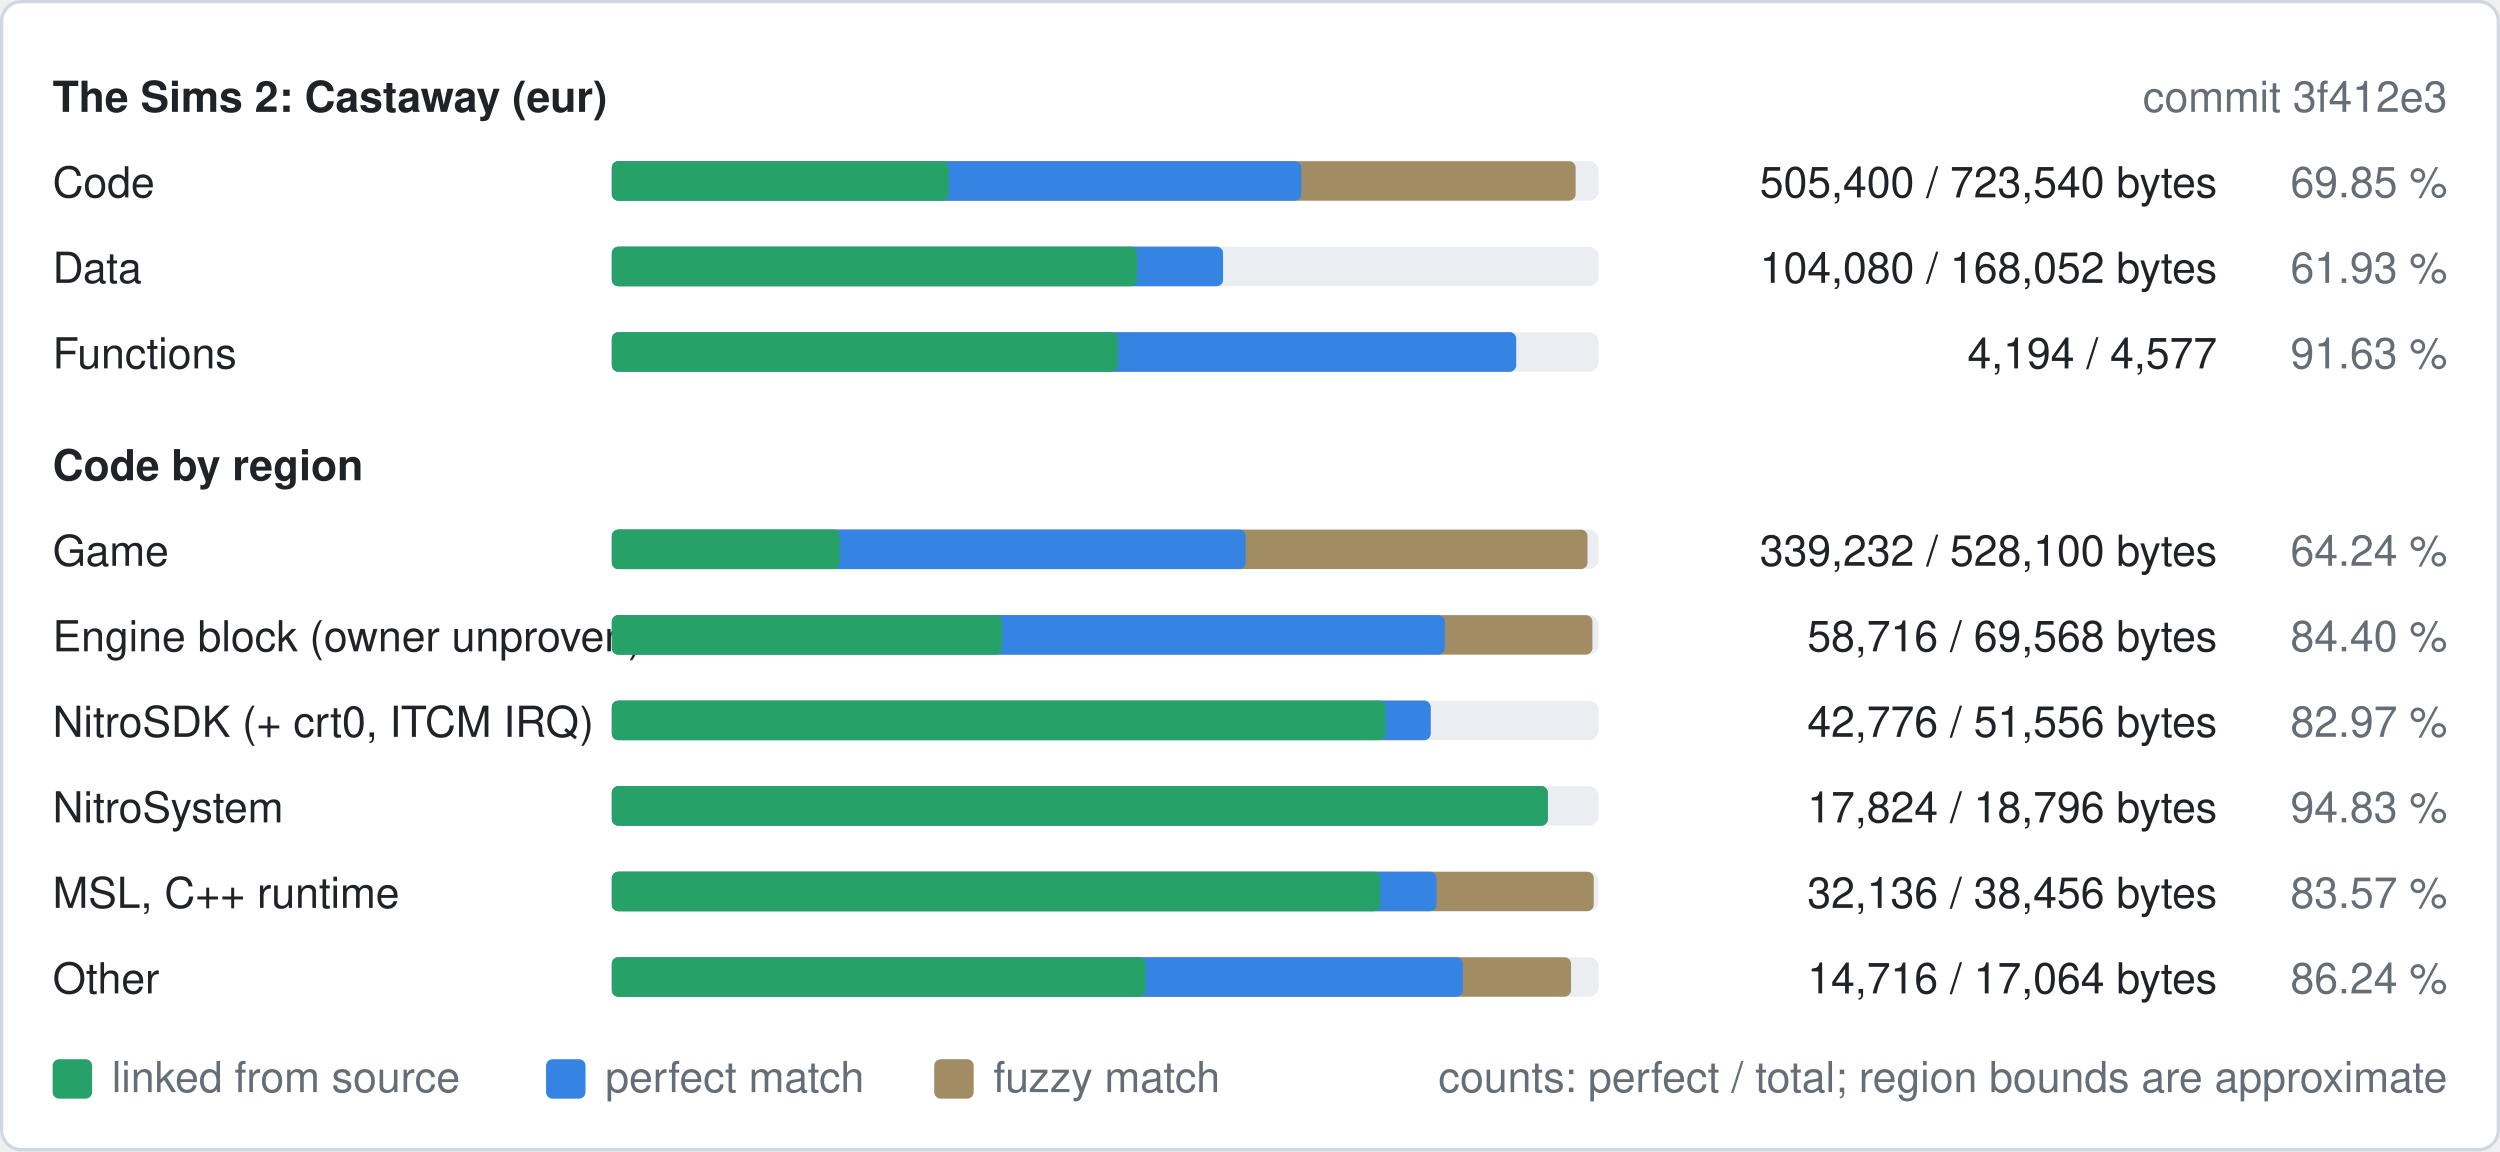
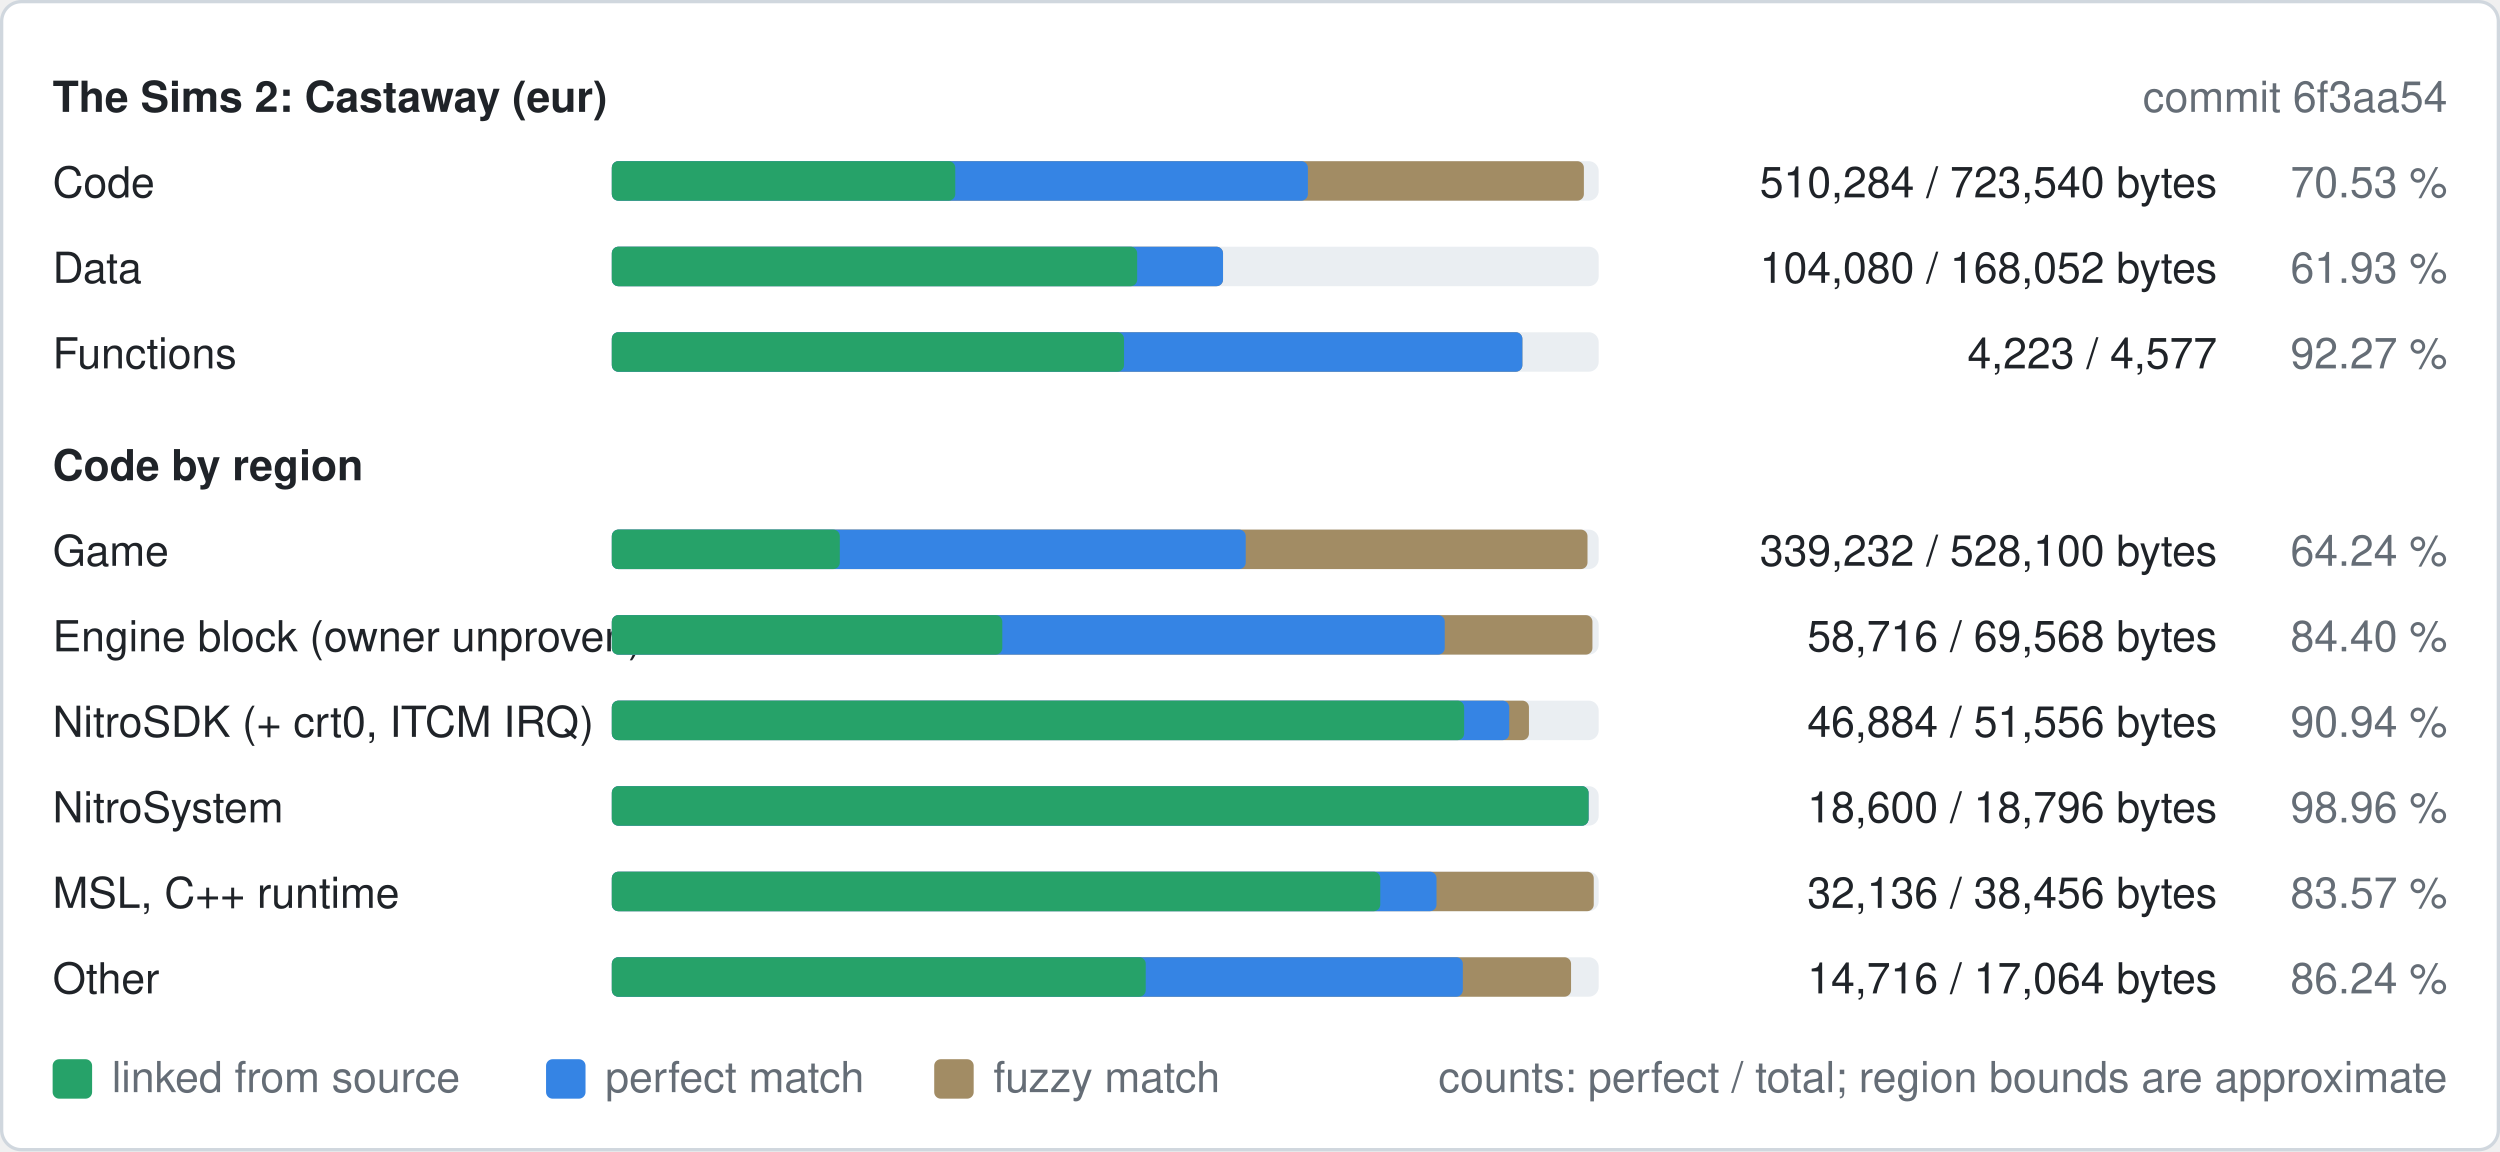
<svg xmlns="http://www.w3.org/2000/svg" width="760" height="350" viewBox="0 0 760 350" role="img" aria-label="Decompilation progress of eur">
  <style>
text{font-family:-apple-system,BlinkMacSystemFont,"Segoe UI",Helvetica,Arial,sans-serif;font-size:13px}
.b{font-weight:600}
.bg{fill:#ffffff;stroke:#d0d7de}.t{fill:#1f2328}.m{fill:#656d76}.track{fill:#eaeef2}.fuzzy{fill:#a28c64}.perfect{fill:#3584e4}.linked{fill:#26a269}
@media (prefers-color-scheme: dark){.bg{fill:#0d1117;stroke:#30363d}.t{fill:#e6edf3}.m{fill:#8d96a0}.track{fill:#21262d}.fuzzy{fill:#a28c64}.perfect{fill:#3584e4}.linked{fill:#2ec27e}}
</style>
  <rect class="bg" x="0.5" y="0.5" width="759" height="349" rx="6" />
  <text class="t b" x="16" y="34">The Sims 2: Castaway (eur)</text>
-   <text class="m" x="744" y="34" text-anchor="end">commit 3f412e3</text>
+   <text class="m" x="744" y="34" text-anchor="end">commit 6f3aa54</text>
  <text class="t" x="16" y="60">Code</text>
  <rect class="track" x="186" y="49" width="300" height="12" rx="3" />
-   <rect class="fuzzy" x="186" y="49" width="293.0" height="12" rx="2" />
-   <rect class="perfect" x="186" y="49" width="209.6" height="12" rx="2" />
-   <rect class="linked" x="186" y="49" width="102.4" height="12" rx="2" />
-   <text class="t" x="674" y="60" text-anchor="end">505,400 / 723,540 bytes</text>
-   <text class="m" x="744" y="60" text-anchor="end">69.85 %</text>
+   <rect class="fuzzy" x="186" y="49" width="295.5" height="12" rx="2" />
+   <rect class="perfect" x="186" y="49" width="211.6" height="12" rx="2" />
+   <rect class="linked" x="186" y="49" width="104.4" height="12" rx="2" />
+   <text class="t" x="674" y="60" text-anchor="end">510,284 / 723,540 bytes</text>
+   <text class="m" x="744" y="60" text-anchor="end">70.53 %</text>
  <text class="t" x="16" y="86">Data</text>
  <rect class="track" x="186" y="75" width="300" height="12" rx="3" />
  <rect class="fuzzy" x="186" y="75" width="185.8" height="12" rx="2" />
  <rect class="perfect" x="186" y="75" width="185.8" height="12" rx="2" />
  <rect class="linked" x="186" y="75" width="159.7" height="12" rx="2" />
  <text class="t" x="674" y="86" text-anchor="end">104,080 / 168,052 bytes</text>
  <text class="m" x="744" y="86" text-anchor="end">61.93 %</text>
  <text class="t" x="16" y="112">Functions</text>
  <rect class="track" x="186" y="101" width="300" height="12" rx="3" />
-   <rect class="fuzzy" x="186" y="101" width="274.9" height="12" rx="2" />
-   <rect class="perfect" x="186" y="101" width="274.9" height="12" rx="2" />
-   <rect class="linked" x="186" y="101" width="153.8" height="12" rx="2" />
-   <text class="t" x="674" y="112" text-anchor="end">4,194 / 4,577</text>
-   <text class="m" x="744" y="112" text-anchor="end">91.63 %</text>
+   <rect class="fuzzy" x="186" y="101" width="276.8" height="12" rx="2" />
+   <rect class="perfect" x="186" y="101" width="276.8" height="12" rx="2" />
+   <rect class="linked" x="186" y="101" width="155.7" height="12" rx="2" />
+   <text class="t" x="674" y="112" text-anchor="end">4,223 / 4,577</text>
+   <text class="m" x="744" y="112" text-anchor="end">92.27 %</text>
  <text class="t b" x="16" y="146">Code by region</text>
  <text class="t" x="16" y="172">Game</text>
  <rect class="track" x="186" y="161" width="300" height="12" rx="3" />
  <rect class="fuzzy" x="186" y="161" width="296.6" height="12" rx="2" />
  <rect class="perfect" x="186" y="161" width="192.7" height="12" rx="2" />
  <rect class="linked" x="186" y="161" width="69.3" height="12" rx="2" />
  <text class="t" x="674" y="172" text-anchor="end">339,232 / 528,100 bytes</text>
  <text class="m" x="744" y="172" text-anchor="end">64.24 %</text>
  <text class="t" x="16" y="198">Engine block (owner unproven)</text>
  <rect class="track" x="186" y="187" width="300" height="12" rx="3" />
  <rect class="fuzzy" x="186" y="187" width="298.1" height="12" rx="2" />
  <rect class="perfect" x="186" y="187" width="253.2" height="12" rx="2" />
  <rect class="linked" x="186" y="187" width="118.7" height="12" rx="2" />
  <text class="t" x="674" y="198" text-anchor="end">58,716 / 69,568 bytes</text>
  <text class="m" x="744" y="198" text-anchor="end">84.40 %</text>
  <text class="t" x="16" y="224">NitroSDK (+ crt0, ITCM IRQ)</text>
  <rect class="track" x="186" y="213" width="300" height="12" rx="3" />
-   <rect class="fuzzy" x="186" y="213" width="248.9" height="12" rx="2" />
-   <rect class="perfect" x="186" y="213" width="248.9" height="12" rx="2" />
-   <rect class="linked" x="186" y="213" width="235.2" height="12" rx="2" />
-   <text class="t" x="674" y="224" text-anchor="end">42,776 / 51,556 bytes</text>
-   <text class="m" x="744" y="224" text-anchor="end">82.97 %</text>
+   <rect class="fuzzy" x="186" y="213" width="278.8" height="12" rx="2" />
+   <rect class="perfect" x="186" y="213" width="272.8" height="12" rx="2" />
+   <rect class="linked" x="186" y="213" width="259.1" height="12" rx="2" />
+   <text class="t" x="674" y="224" text-anchor="end">46,884 / 51,556 bytes</text>
+   <text class="m" x="744" y="224" text-anchor="end">90.94 %</text>
  <text class="t" x="16" y="250">NitroSystem</text>
  <rect class="track" x="186" y="239" width="300" height="12" rx="3" />
-   <rect class="fuzzy" x="186" y="239" width="284.5" height="12" rx="2" />
-   <rect class="perfect" x="186" y="239" width="284.5" height="12" rx="2" />
-   <rect class="linked" x="186" y="239" width="284.5" height="12" rx="2" />
-   <text class="t" x="674" y="250" text-anchor="end">17,824 / 18,796 bytes</text>
-   <text class="m" x="744" y="250" text-anchor="end">94.83 %</text>
+   <rect class="fuzzy" x="186" y="239" width="296.9" height="12" rx="2" />
+   <rect class="perfect" x="186" y="239" width="296.9" height="12" rx="2" />
+   <rect class="linked" x="186" y="239" width="296.9" height="12" rx="2" />
+   <text class="t" x="674" y="250" text-anchor="end">18,600 / 18,796 bytes</text>
+   <text class="m" x="744" y="250" text-anchor="end">98.96 %</text>
  <text class="t" x="16" y="276">MSL, C++ runtime</text>
  <rect class="track" x="186" y="265" width="300" height="12" rx="3" />
  <rect class="fuzzy" x="186" y="265" width="298.5" height="12" rx="2" />
  <rect class="perfect" x="186" y="265" width="250.7" height="12" rx="2" />
  <rect class="linked" x="186" y="265" width="233.6" height="12" rx="2" />
  <text class="t" x="674" y="276" text-anchor="end">32,136 / 38,456 bytes</text>
  <text class="m" x="744" y="276" text-anchor="end">83.57 %</text>
  <text class="t" x="16" y="302">Other</text>
  <rect class="track" x="186" y="291" width="300" height="12" rx="3" />
  <rect class="fuzzy" x="186" y="291" width="291.6" height="12" rx="2" />
  <rect class="perfect" x="186" y="291" width="258.7" height="12" rx="2" />
  <rect class="linked" x="186" y="291" width="162.3" height="12" rx="2" />
  <text class="t" x="674" y="302" text-anchor="end">14,716 / 17,064 bytes</text>
  <text class="m" x="744" y="302" text-anchor="end">86.24 %</text>
  <rect class="linked" x="16" y="322" width="12" height="12" rx="2" />
  <text class="m" x="34" y="332">linked from source</text>
  <rect class="perfect" x="166" y="322" width="12" height="12" rx="2" />
  <text class="m" x="184" y="332">perfect match</text>
  <rect class="fuzzy" x="284" y="322" width="12" height="12" rx="2" />
  <text class="m" x="302" y="332">fuzzy match</text>
  <text class="m" x="744" y="332" text-anchor="end">counts: perfect / total; region bounds are approximate</text>
</svg>
